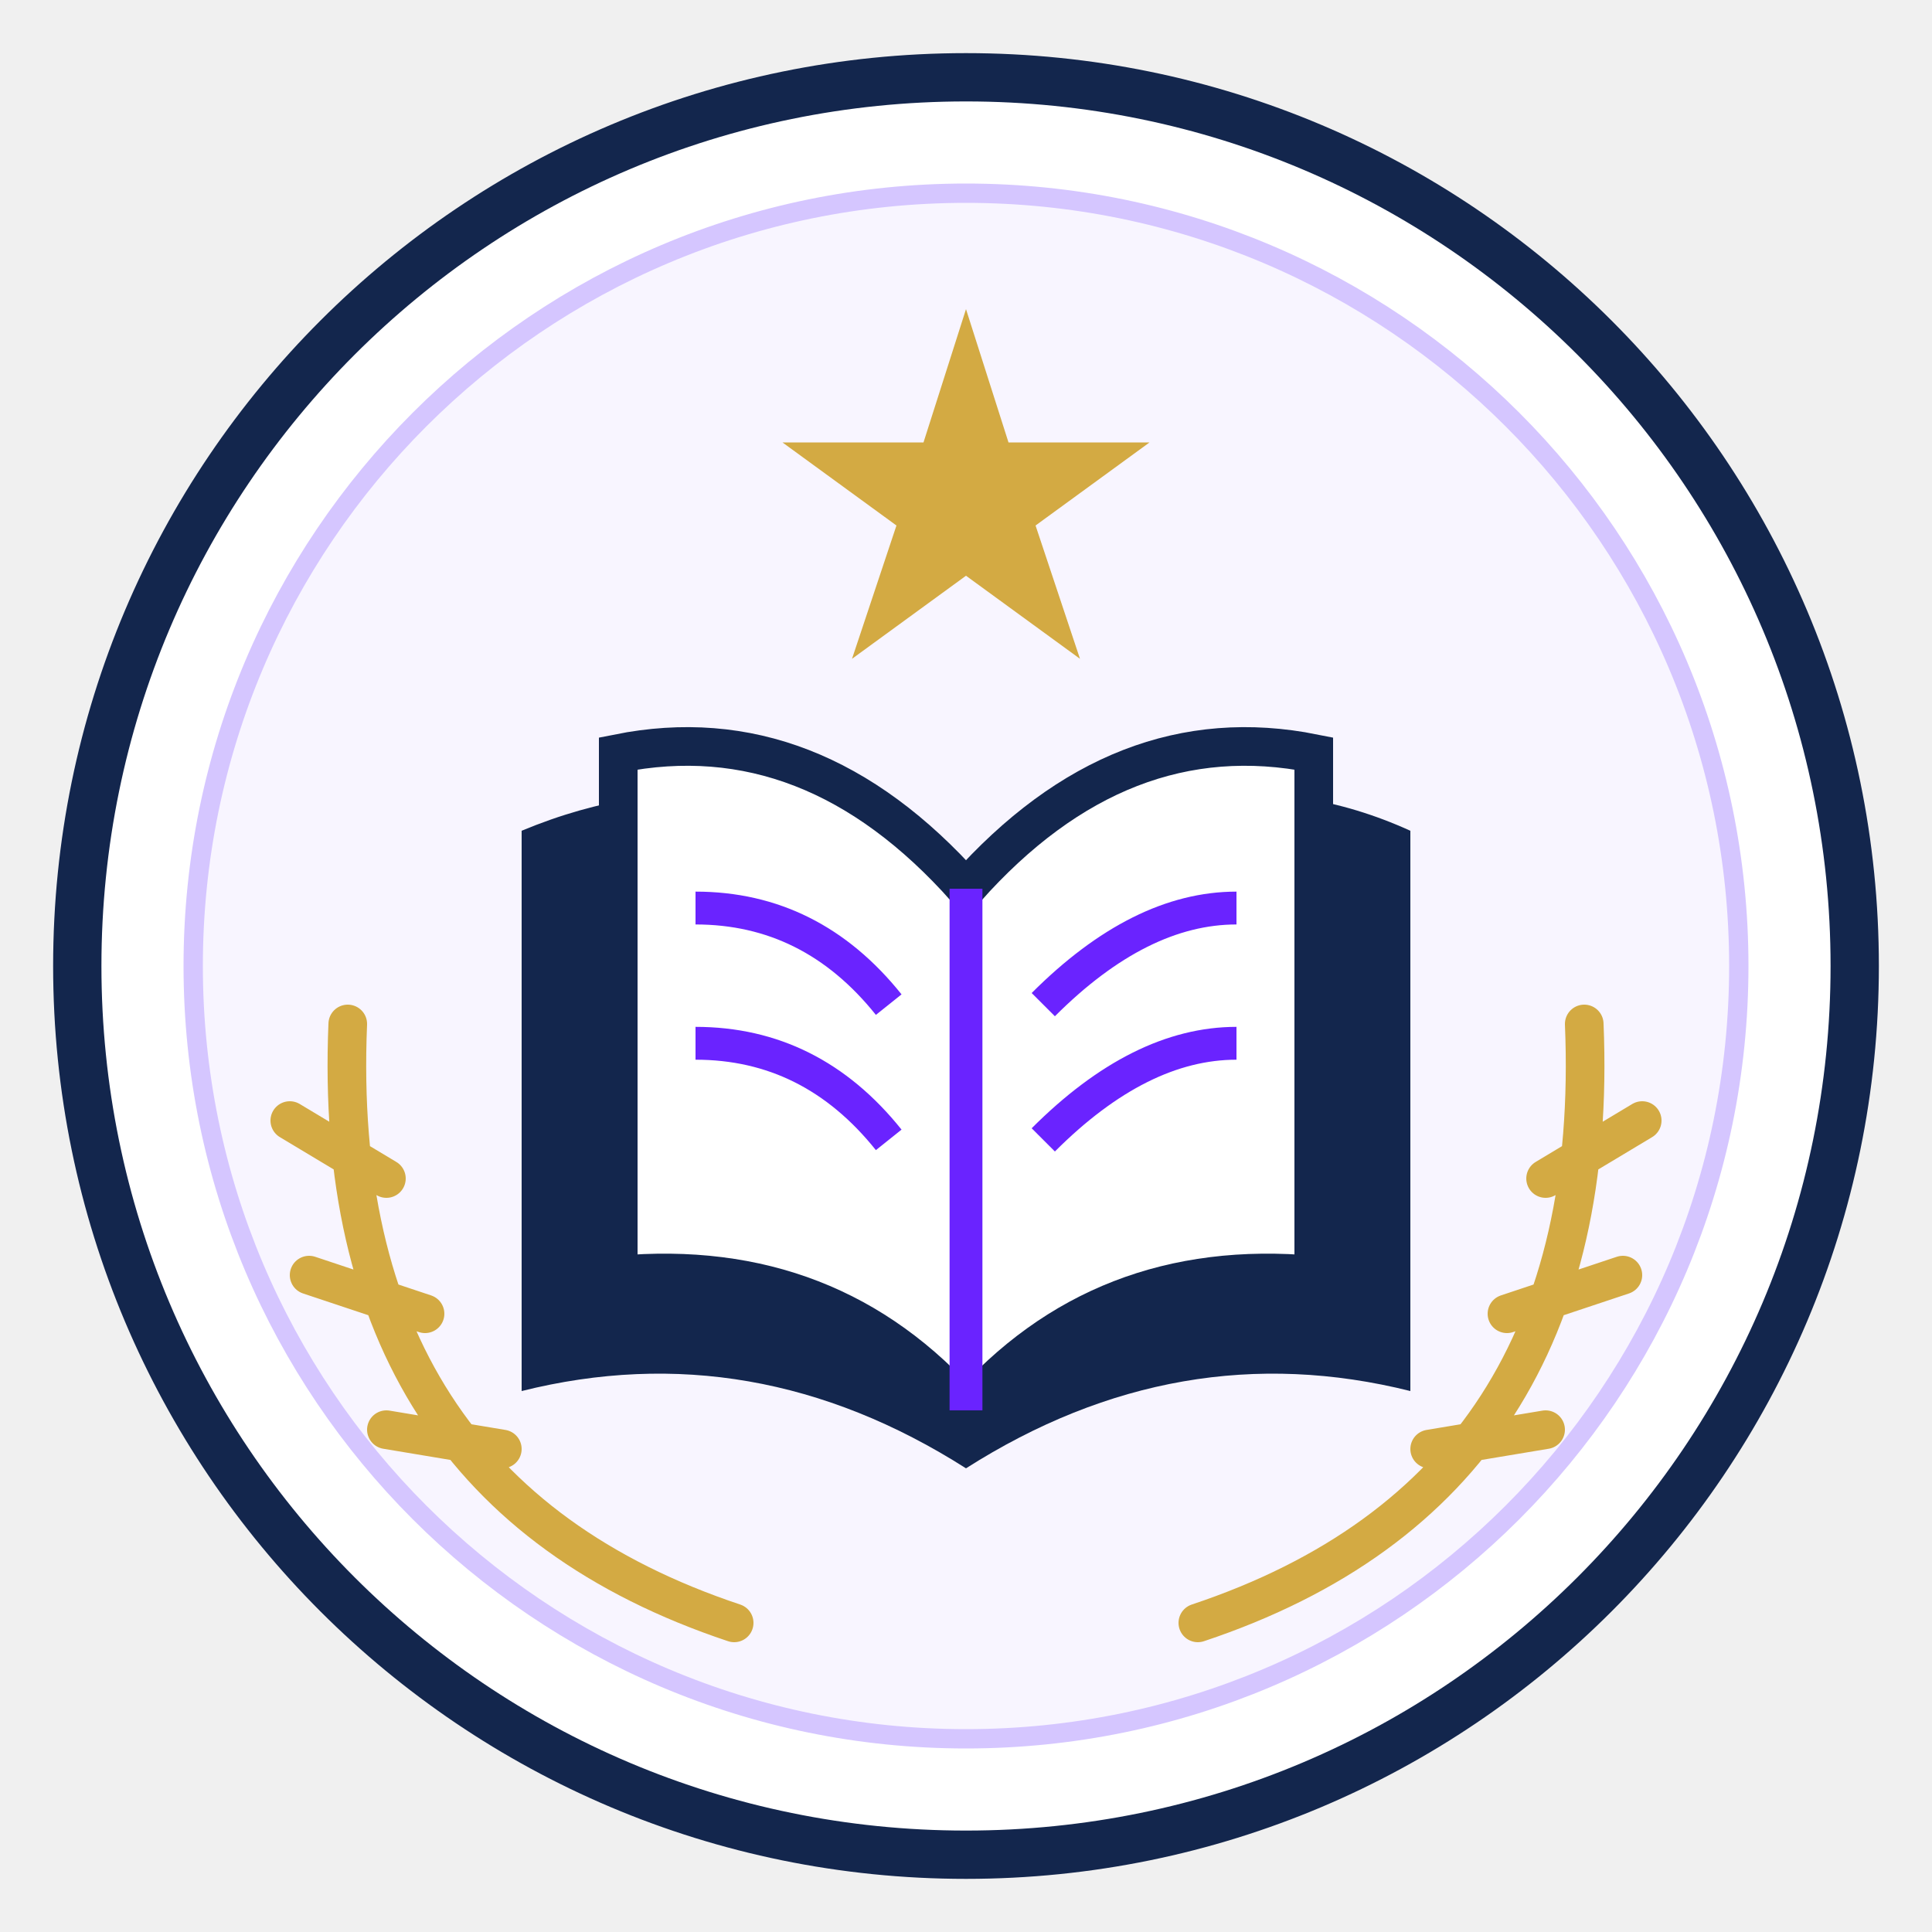
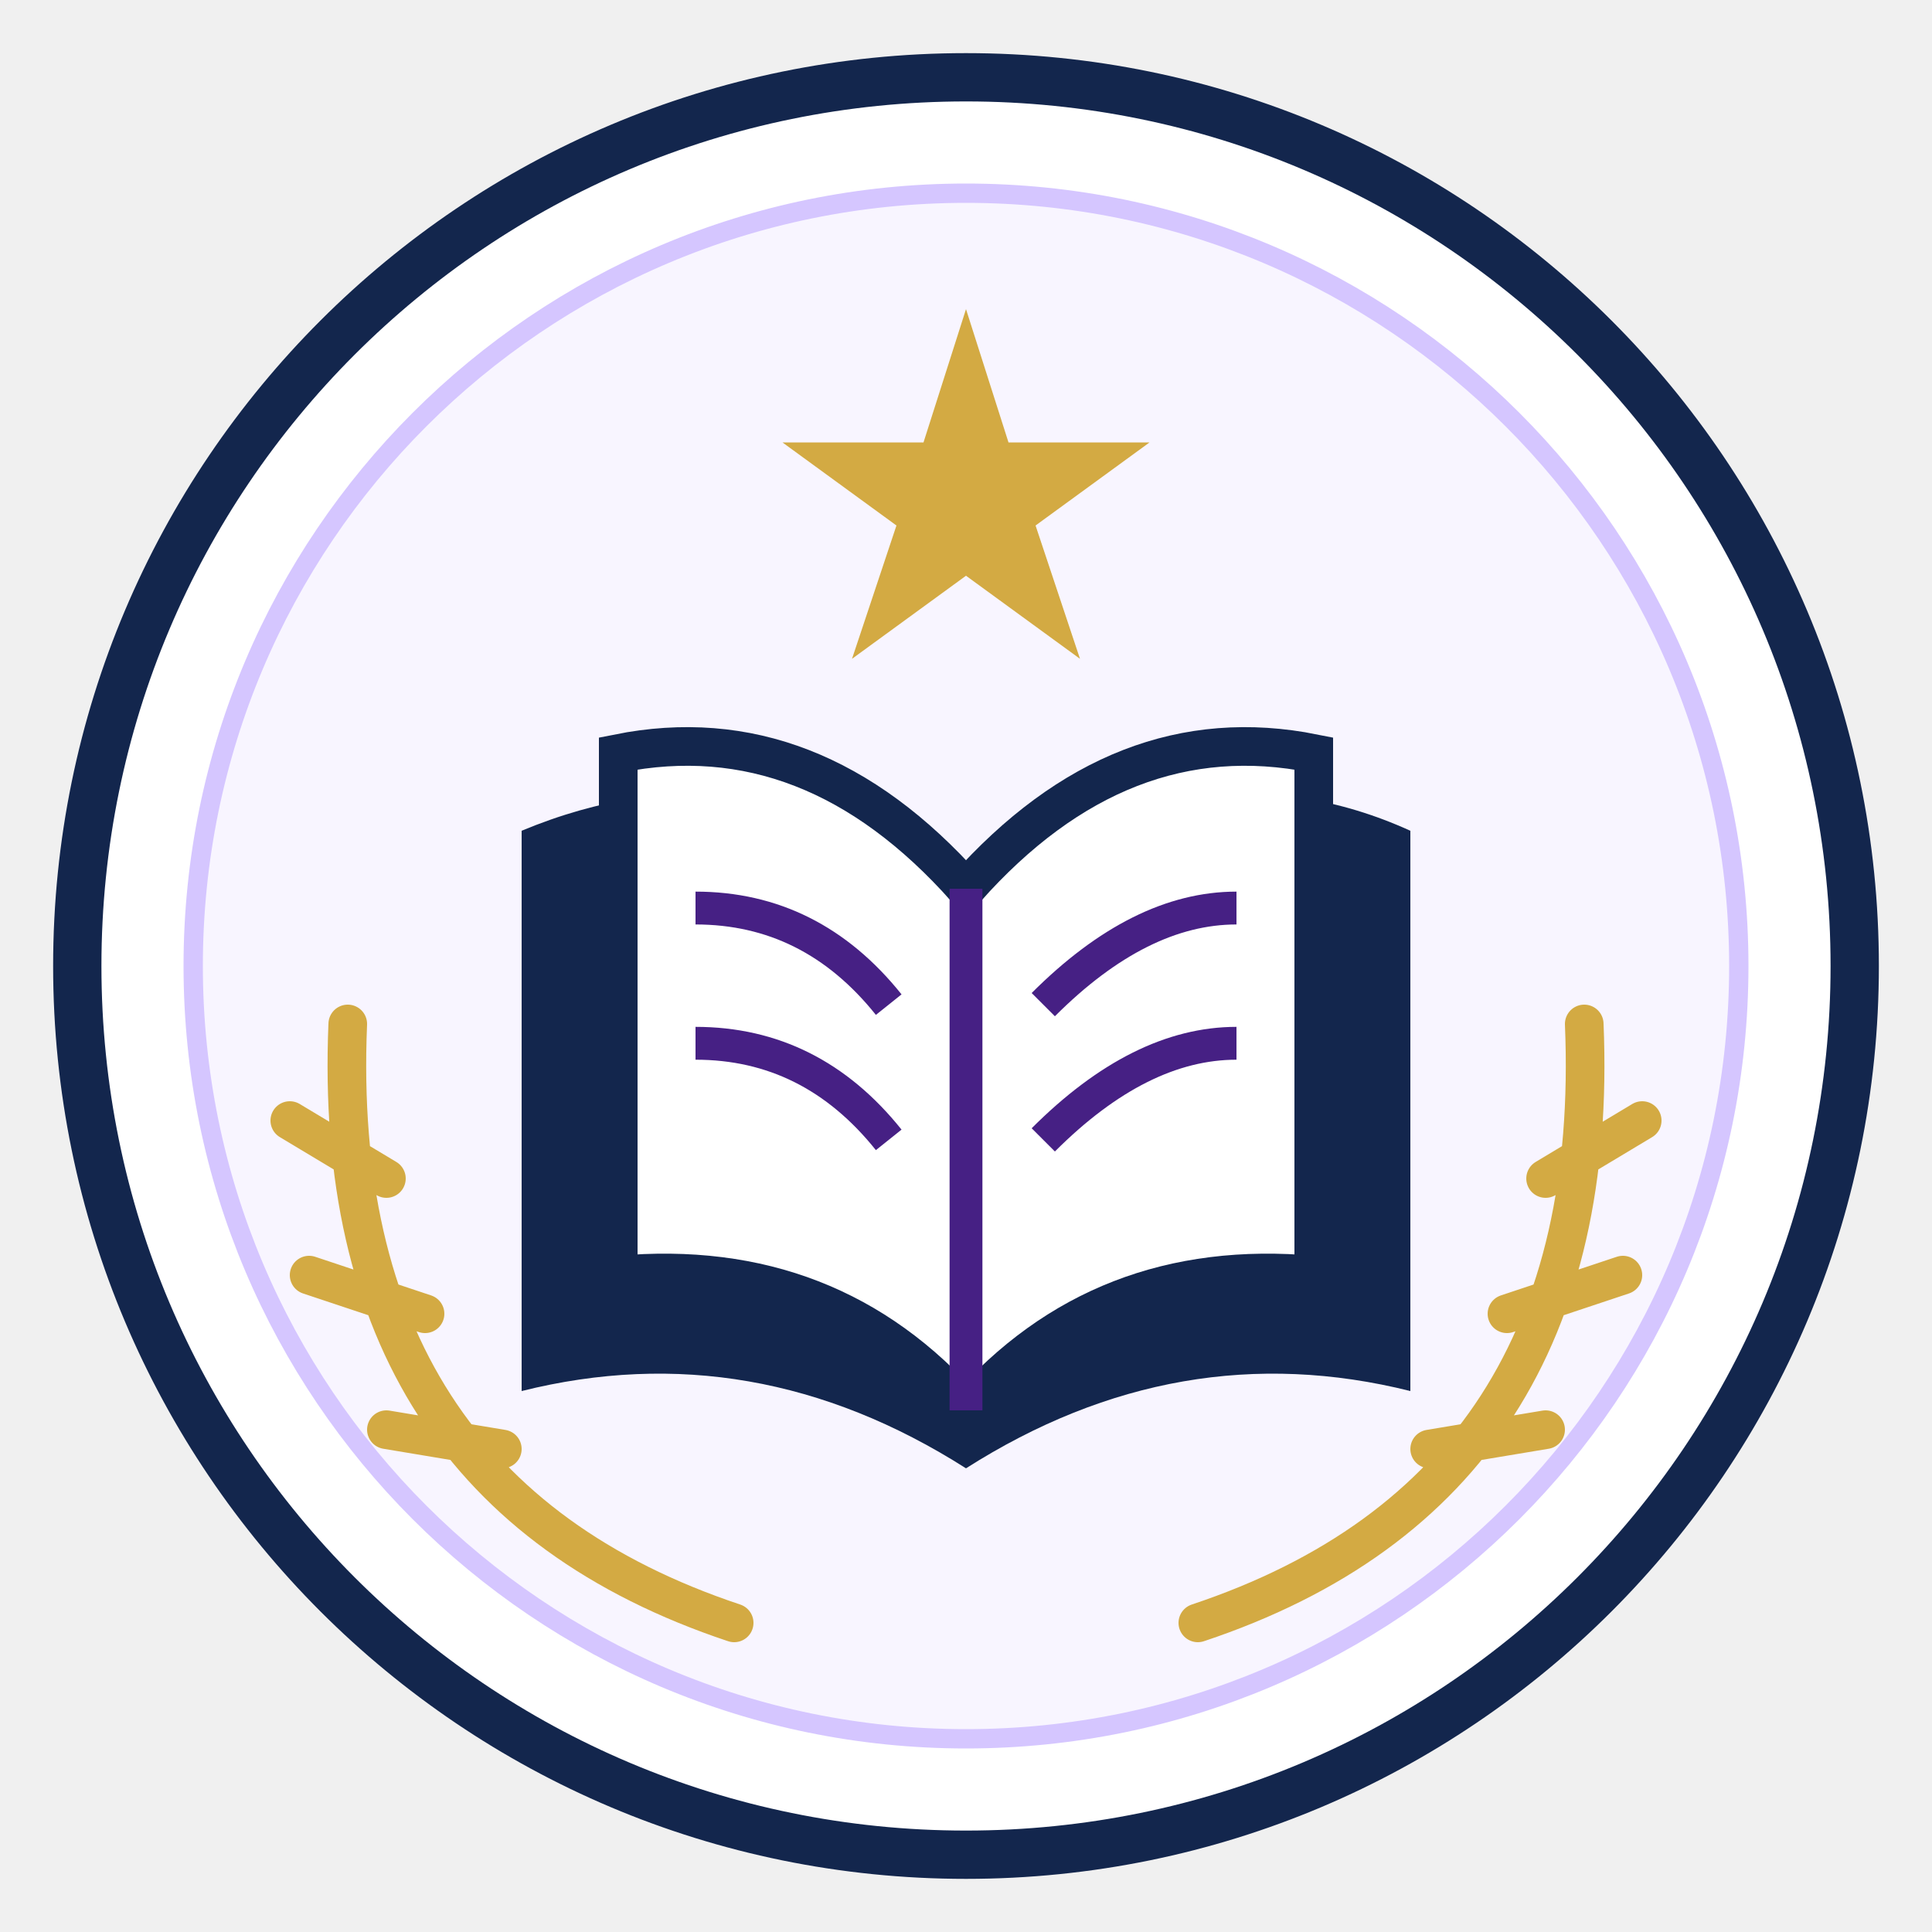
<svg xmlns="http://www.w3.org/2000/svg" viewBox="0 0 100 100">
  <circle cx="50" cy="50" r="46" fill="white" stroke="#13264d" stroke-width="2.5" />
  <circle cx="50" cy="50" r="40" fill="#f8f5ff" stroke="#d5c6ff" />
  <path d="M50 16l2.2 6.9h7.3l-5.9 4.3 2.3 6.9-5.9-4.3-5.9 4.3 2.3-6.9-5.9-4.3h7.3z" fill="#d3aa43" />
  <path d="M27 43q12-5 23 3 12-8 23-3v29q-12-3-23 4-11-7-23-4z" fill="#13264d" />
  <path d="M32 39q10-2 18 7 8-9 18-7v27q-11-1-18 7-7-8-18-7z" fill="white" stroke="#13264d" stroke-width="2" />
-   <path d="M50 46v27M36 47q6 0 10 5M36 54q6 0 10 5M54 52q5-5 10-5M54 59q5-5 10-5" fill="none" stroke="#6a23ff" stroke-width="1.7" />
+   <path d="M50 46v27M36 47q6 0 10 5M36 54q6 0 10 5M54 52q5-5 10-5M54 59q5-5 10-5" fill="none" stroke="#462084" stroke-width="1.7" />
  <path d="M18 53q-1 24 20 31M82 53q1 24-20 31M20 61l-5-3M22 68l-6-2M26 75l-6-1M80 61l5-3M78 68l6-2M74 75l6-1" stroke="#d3aa43" stroke-width="2" fill="none" stroke-linecap="round" />
</svg>
